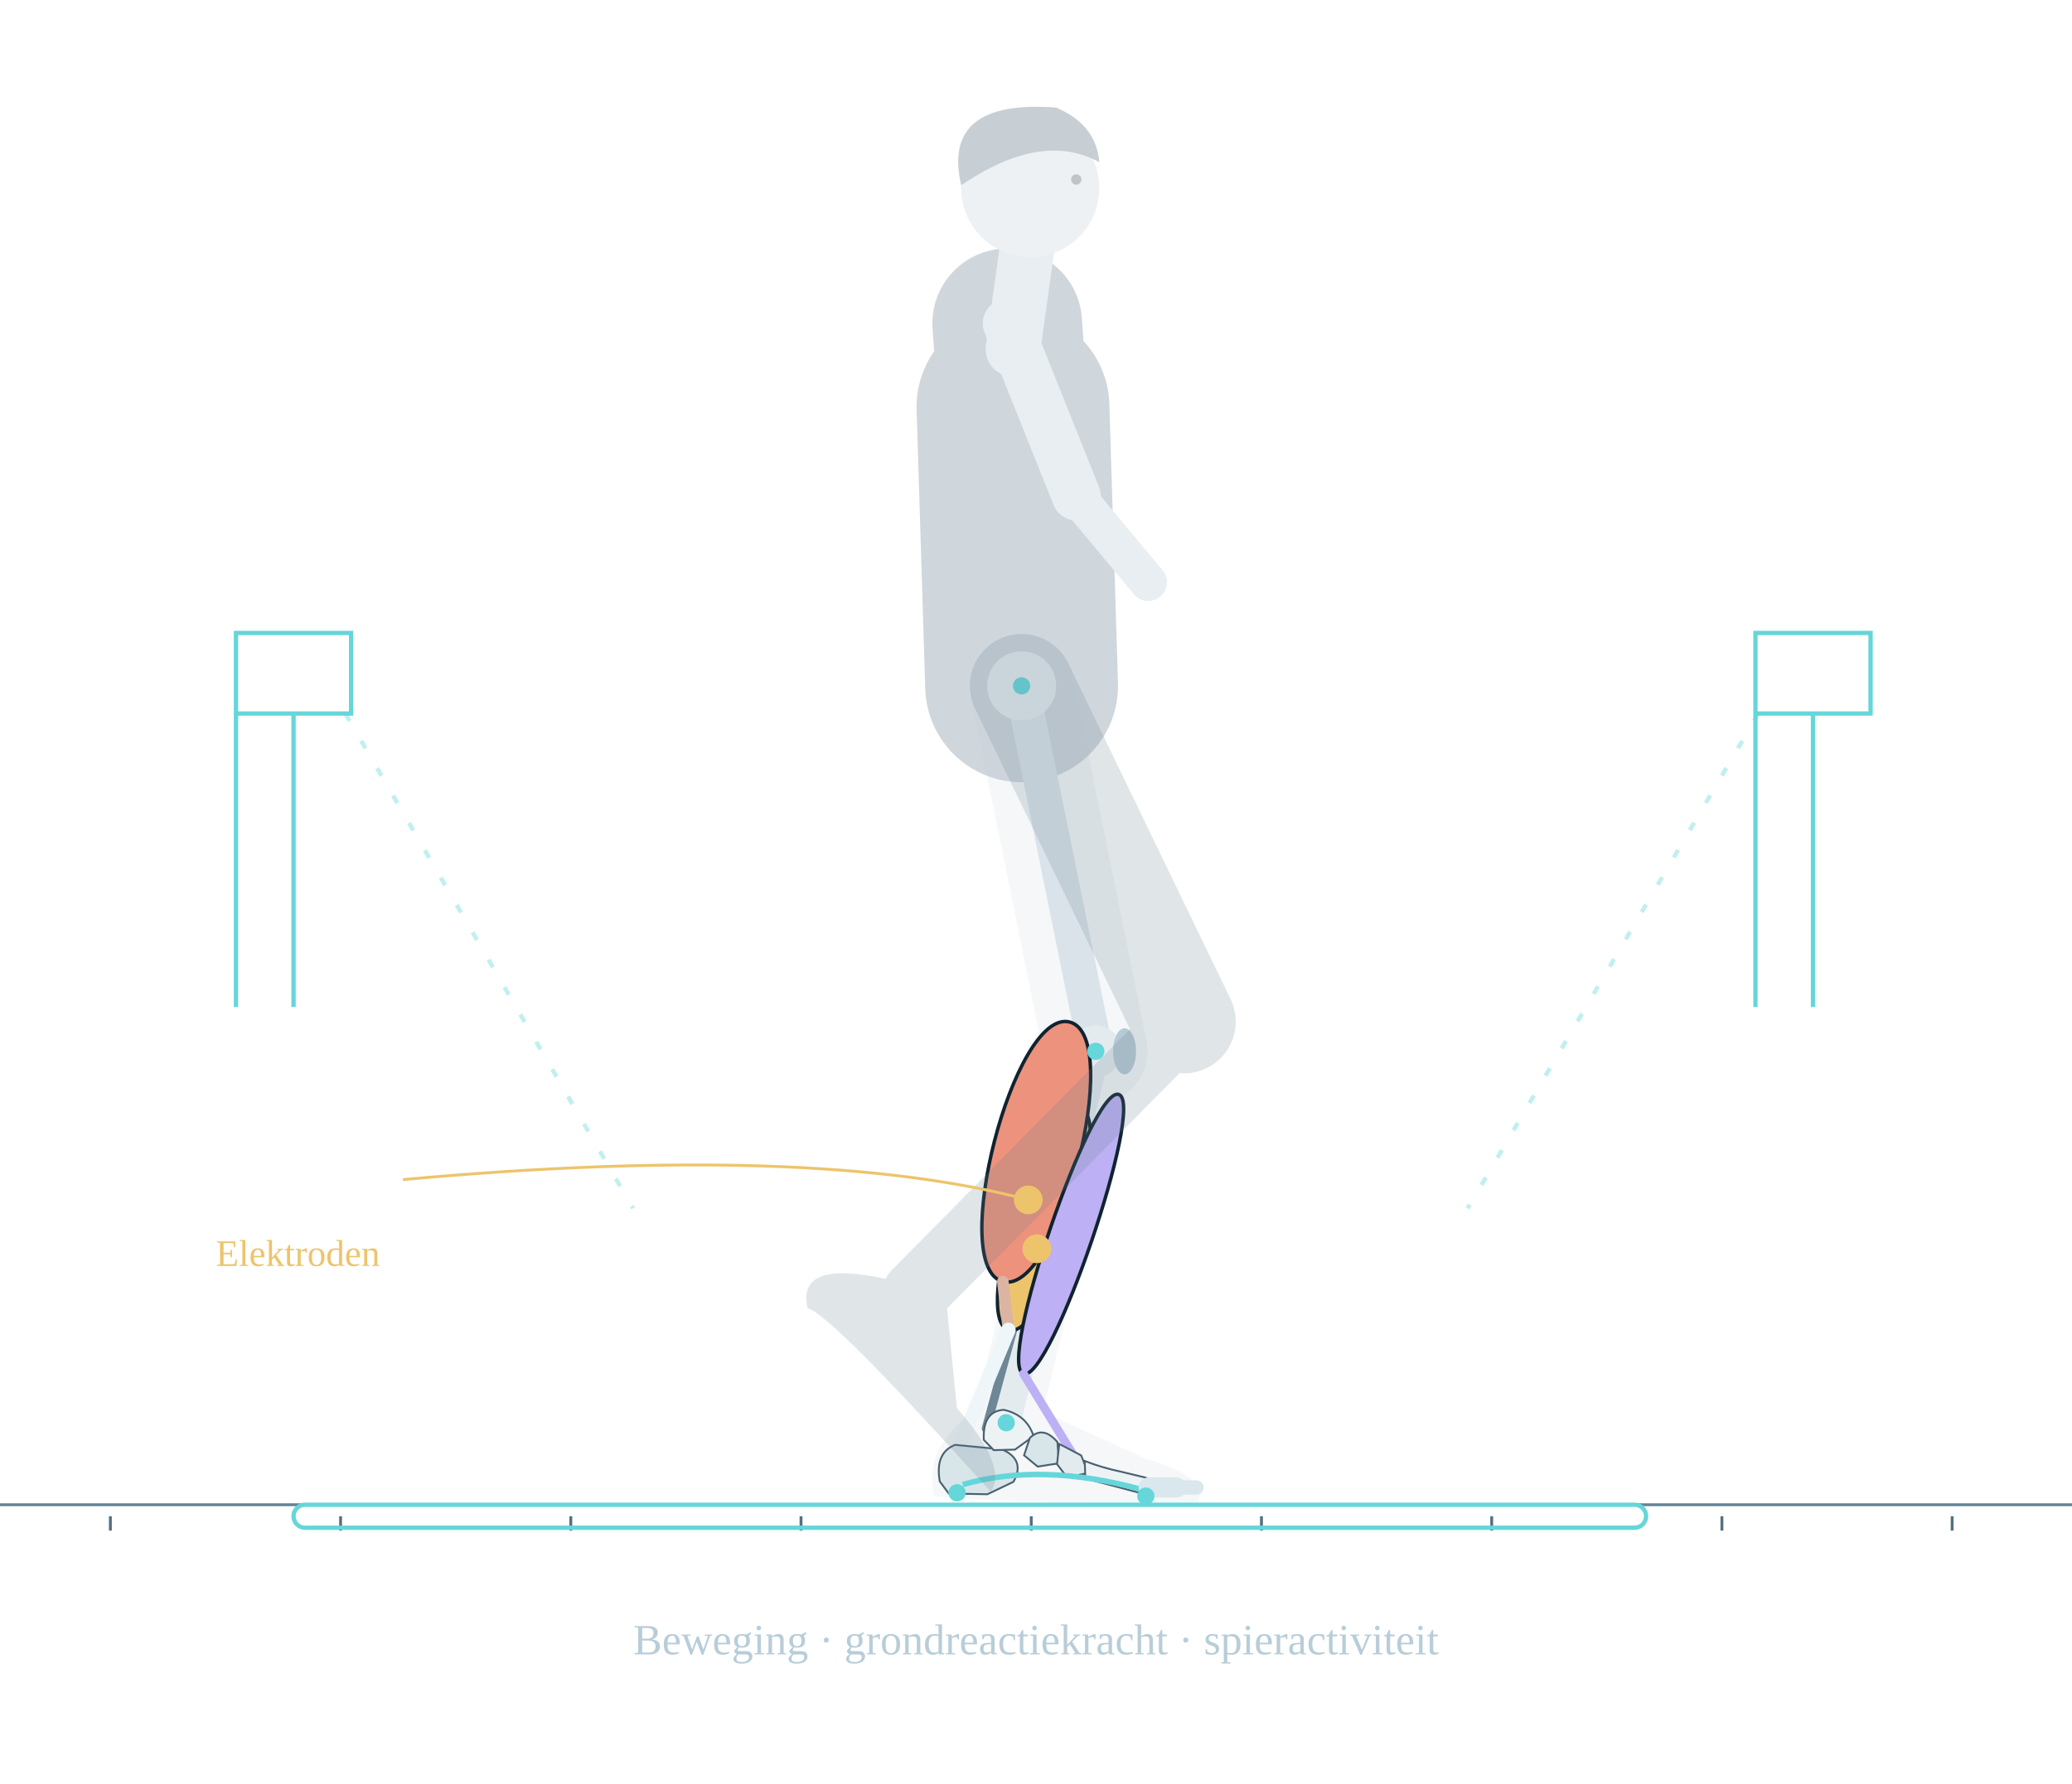
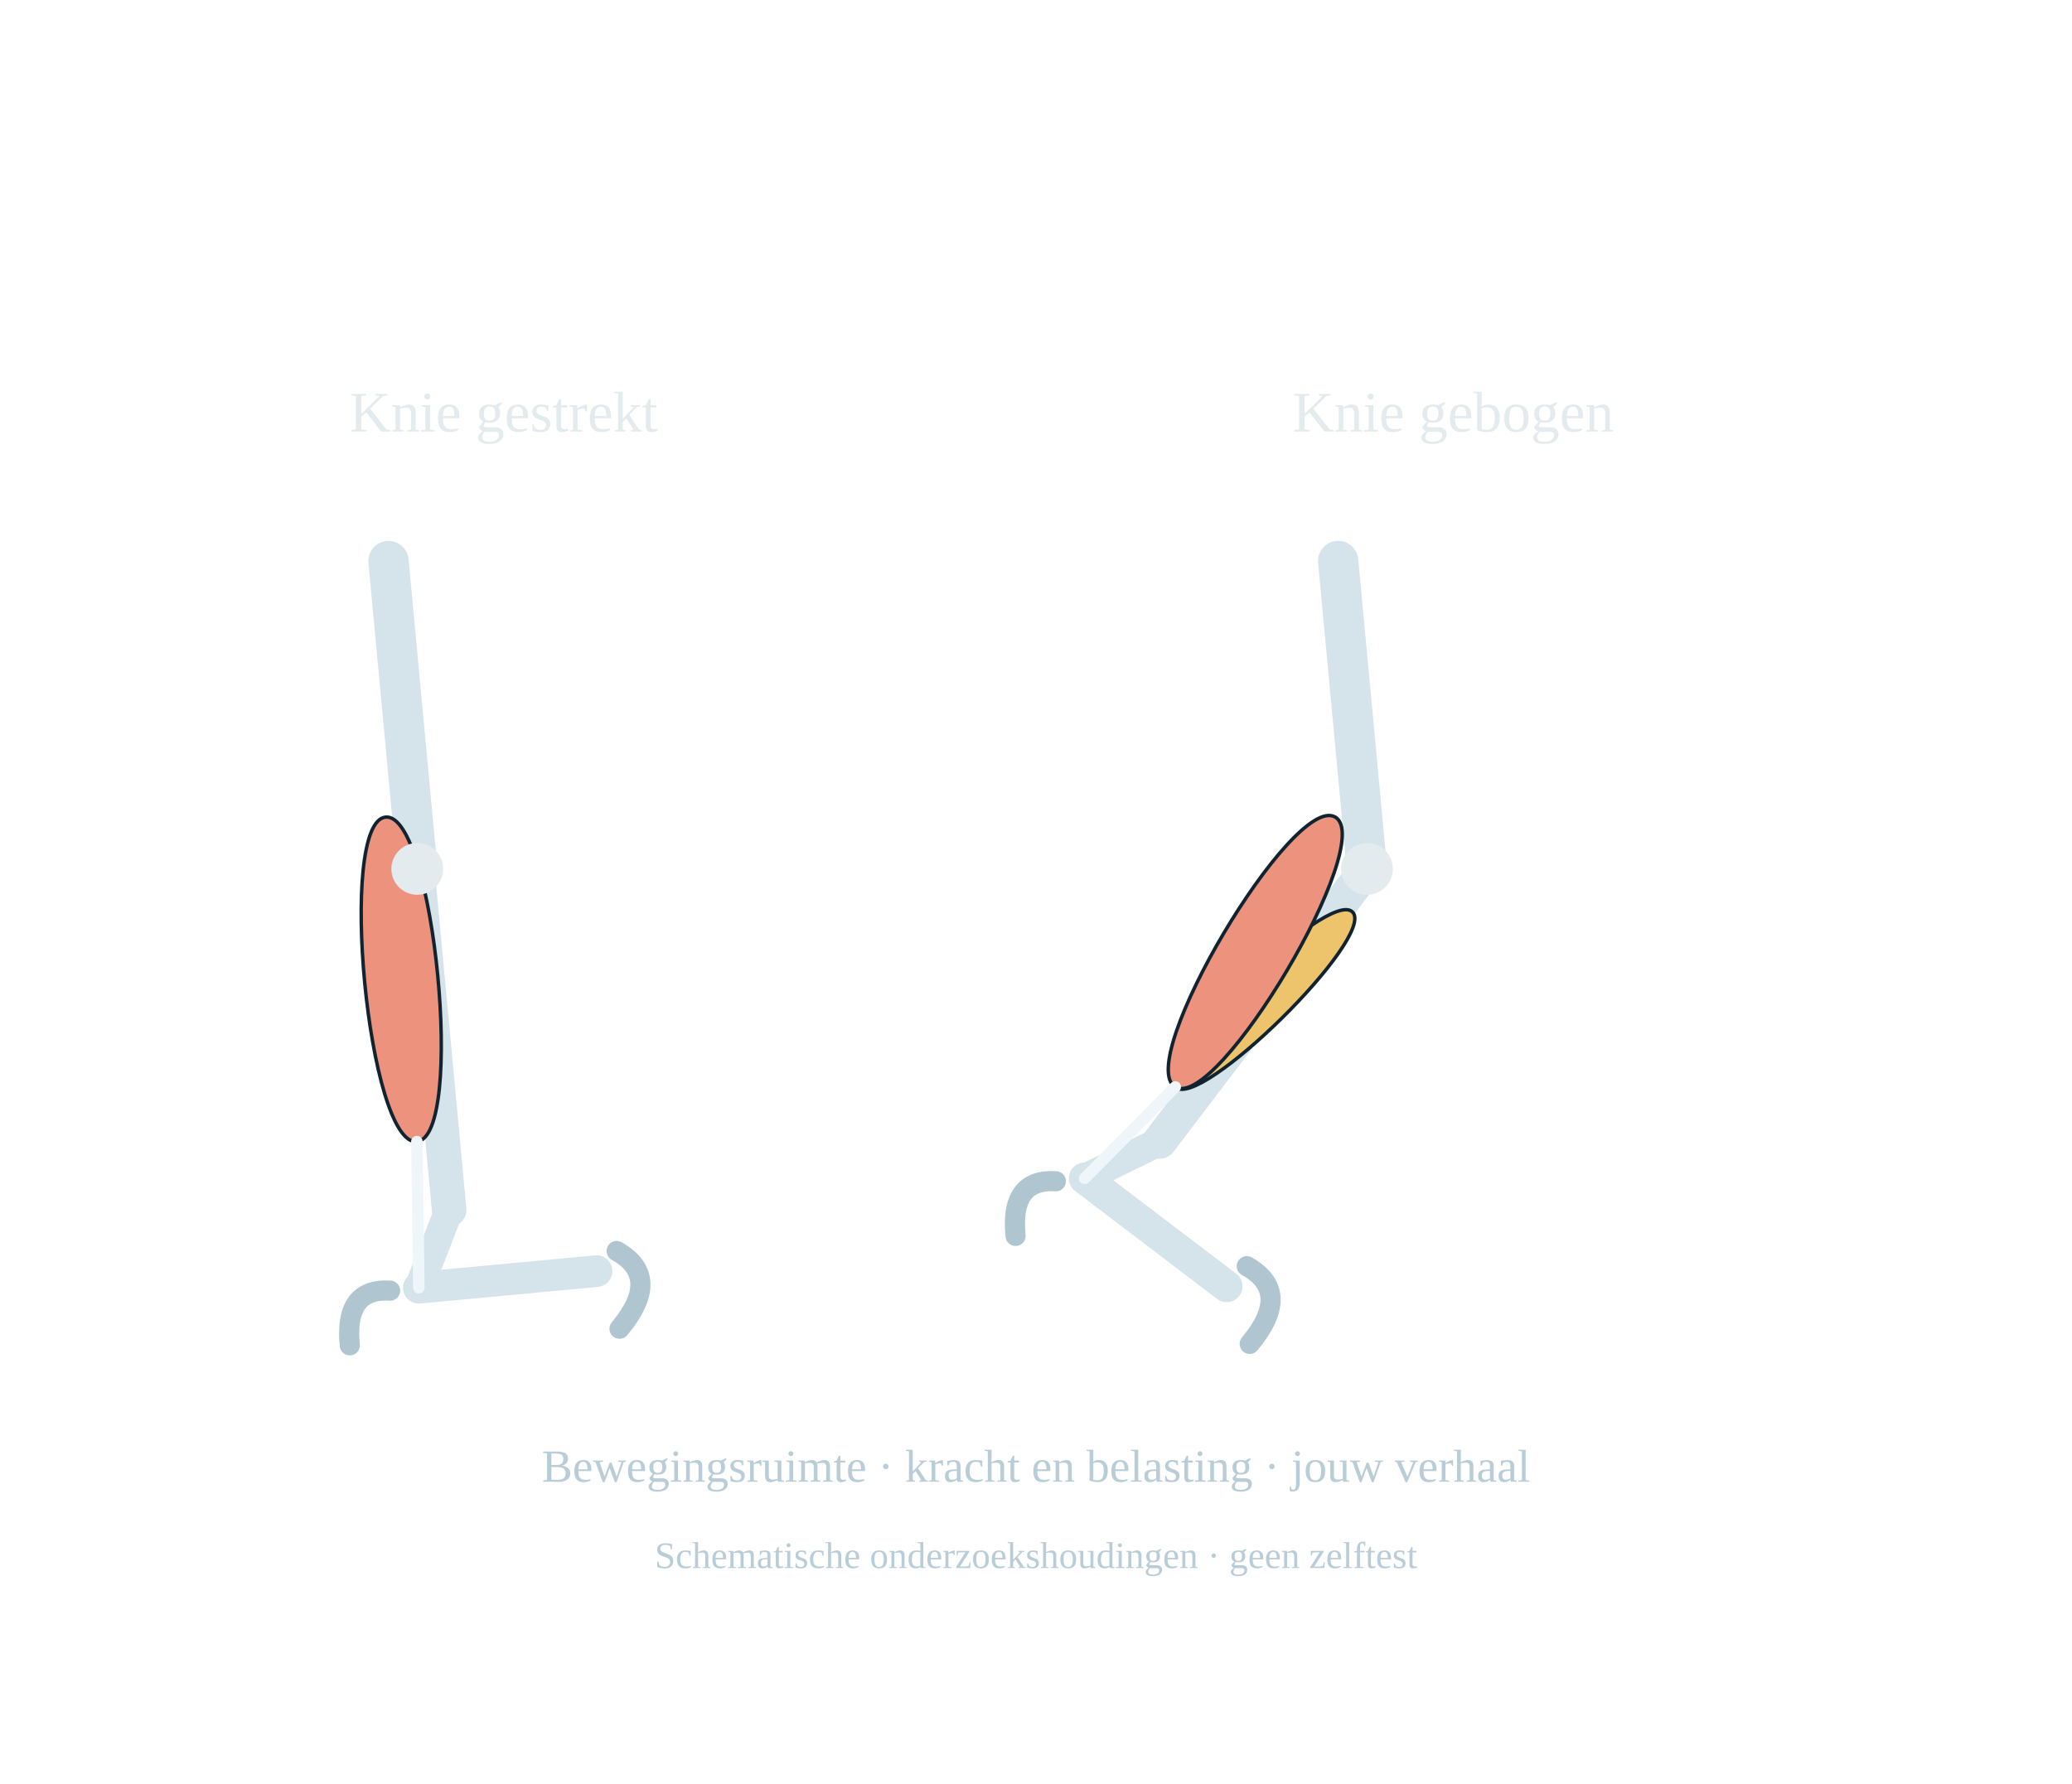
<svg xmlns="http://www.w3.org/2000/svg" viewBox="0 0 720 620" role="img" aria-labelledby="still-5-title">
-   <g transform="">
-     <path d="M-1600,523H2200" stroke="#648396" stroke-width="1" />
-     <path d="M-41.65,527v5" stroke="#537080" />
-     <path d="M38.35,527v5" stroke="#537080" />
-     <path d="M118.35,527v5" stroke="#537080" />
-     <path d="M198.35,527v5" stroke="#537080" />
-     <path d="M278.35,527v5" stroke="#537080" />
-     <path d="M358.35,527v5" stroke="#537080" />
-     <path d="M438.35,527v5" stroke="#537080" />
-     <path d="M518.35,527v5" stroke="#537080" />
-     <path d="M598.35,527v5" stroke="#537080" />
-     <path d="M678.35,527v5" stroke="#537080" />
-     <path d="M758.35,527v5" stroke="#537080" />
-     <path d="M838.35,527v5" stroke="#537080" />
-     <path d="M918.35,527v5" stroke="#537080" />
-     <path d="M998.35,527v5" stroke="#537080" />
-     <path d="M1078.35,527v5" stroke="#537080" />
-     <g opacity="0.28">
-       <path d="M355,238.38L352,141.38" stroke="#526D82" stroke-width="67" stroke-linecap="round" fill="none" />
-       <path d="M352,141.38L350,112.38" stroke="#526D82" stroke-width="52" stroke-linecap="round" fill="none" />
-       <path d="M350,112.38L374,172.38" stroke="#AEC3CD" stroke-width="17" stroke-linecap="round" fill="none" />
-       <path d="M374,172.38L399,202.38" stroke="#AEC3CD" stroke-width="13" stroke-linecap="round" fill="none" />
-       <path d="M352,121.38L358,78.38" stroke="#AEC3CD" stroke-width="19" stroke-linecap="round" fill="none" />
-       <circle cx="358" cy="65.38" r="24" fill="#BDCDD6" />
-       <path d="M334,64.384 Q327,34.384 367,37.384 Q381,43.384 382,56.384 Q362,45.384 334,64.384" fill="#365367" />
-       <circle cx="374" cy="62.38" r="1.8" fill="#142A3A" />
-     </g>
-     <g opacity=".16">
-       <path d="M355,238.38L380.77,365.4" stroke="#BDCDDA" stroke-width="36" stroke-linecap="round" fill="none" />
-       <path d="M380.77,365.4L349.65,494.5" stroke="#BDCDDA" stroke-width="23" stroke-linecap="round" fill="none" />
-       <path d="M339.65,489.5 Q320.57,502.84 324.57,519.84 Q332.57,521.84 415.76,523 Q421.76,514 398.16,507 L359.65,489.5Z" fill="#BDCDDA" />
-     </g>
-     <path d="M355,238.38L380.77,365.4" stroke="#D9E3E9" stroke-width="12" stroke-linecap="round" fill="none" />
-     <circle cx="355" cy="238.38" r="12" fill="#E4EBEF" />
-     <circle cx="380.77" cy="365.4" r="9" fill="#E4EBEF" />
-     <path d="M380.77,365.4L349.65,494.5" stroke="#E4EBEF" stroke-width="10" stroke-linecap="round" fill="none" />
-     <path d="M374.77,378.4L342.65,496.5" stroke="#6E8797" stroke-width="3" stroke-linecap="round" fill="none" />
-     <ellipse cx="390.772" cy="365.395" rx="4" ry="8" fill="#B6CAD5" />
-     <g opacity="1">
-       <path d="M375.1,384.76 C361.76,380.51 337.09,457.97 350.43,462.22 C363.77,466.47 388.44,389.01 375.1,384.76" fill="#EDC46B" stroke="#102330" stroke-width="1.2" />
-       <path d="M371.71,355.23 C352.34,350.25 329.11,440.45 348.48,445.44 C367.84,450.43 391.08,360.22 371.71,355.23" fill="#ED927C" stroke="#102330" stroke-width="1.2" />
-       <path d="M348.48,445.44L350.43,462.22" stroke="#DCB4A2" stroke-width="4" stroke-linecap="round" fill="none" />
-       <path d="M350.43,462.22L330.57,509.84" stroke="#EFF6F9" stroke-width="5" stroke-linecap="round" fill="none" />
-     </g>
-     <g opacity="1">
-       <path d="M388.77,380.4 C379.31,377.17 346.18,474.27 355.65,477.5 C365.11,480.73 398.24,383.62 388.77,380.4" fill="#BDB0F5" stroke="#102330" stroke-width="1.2" />
-       <path d="M355.65,477.5L376.16,511" stroke="#BDB0F5" stroke-width="3" stroke-linecap="round" fill="none" />
-     </g>
-     <g transform="translate(332.57,518.84) rotate(1.031324) scale(.32)">
-       <path d="M-19,-12 Q-25,-43 -3,-52 L48,-48 Q74,-37 61,-13 L33,1 -9,1Z" fill="#D8E6EA" stroke="#49616F" stroke-width="2" />
-       <path d="M28,-58 Q26,-89 49,-91 Q74,-86 82,-63 L62,-48 39,-47Z" fill="#EDF3F5" stroke="#49616F" stroke-width="2" />
-       <path d="M78,-61 Q92,-75 108,-57 L110,-34 87,-30 72,-42Z" fill="#D8E6EA" stroke="#49616F" stroke-width="2" />
-       <path d="M110,-55 L134,-43 142,-24 119,-19 108,-33Z" fill="#E4EBEF" stroke="#49616F" stroke-width="2" />
-       <path d="M138,-37 Q157,-30 178,-26 L205,-20 Q217,-10 204,-2 L180,-8 139,-18Z" fill="#EDF3F5" stroke="#49616F" stroke-width="2" />
-       <path d="M6,-9 Q91,-35 201,-7" fill="none" stroke="#65D6DA" stroke-width="6" opacity="1" />
-     </g>
-     <path d="M399.16,517L408.72,517" stroke="#DAE7EC" stroke-width="7" stroke-linecap="round" fill="none" />
-     <path d="M410.72,517L415.76,517" stroke="#DAE7EC" stroke-width="5" stroke-linecap="round" fill="none" />
-     <circle cx="355" cy="238.38" r="3" fill="#65D6DA" />
-     <circle cx="380.77" cy="365.4" r="3" fill="#65D6DA" />
-     <circle cx="349.65" cy="494.5" r="3" fill="#65D6DA" />
-     <circle cx="332.57" cy="518.84" r="3" fill="#65D6DA" />
-     <circle cx="398.16" cy="520" r="3" fill="#65D6DA" />
-     <g opacity="0.2">
-       <path d="M355,238.38L411.4,355.07" stroke="#637B8C" stroke-width="36" stroke-linecap="round" fill="none" />
-       <path d="M411.4,355.07L318.08,449.55" stroke="#637B8C" stroke-width="23" stroke-linecap="round" fill="none" />
-       <path d="M308.08,444.55 Q276.63,437.66 280.63,454.66 Q288.63,456.66 344.29,518.51 Q350.29,509.51 332.51,489.42 L328.08,444.55Z" fill="#637B8C" />
-     </g>
+   <g>
+     <text x="175" y="150" text-anchor="middle" fill="#E4EBEF" font-size="20">Knie gestrekt</text>
+     <path d="M135,195L145,302" stroke="#D5E3EA" stroke-width="14" stroke-linecap="round" fill="none" />
+     <path d="M145,302L156.07,420.48" stroke="#D5E3EA" stroke-width="12" stroke-linecap="round" fill="none" />
+     <path d="M145.55,447.58L207.28,441.81" stroke="#D5E3EA" stroke-width="11" stroke-linecap="round" fill="none" />
+     <path d="M156.07,420.48L145.55,447.58" stroke="#D5E3EA" stroke-width="10" stroke-linecap="round" fill="none" />
+     <path d="M140,317 C128.02,317.73 132.88,397.52 144.86,396.79 C156.84,396.06 151.98,316.27 140,317" fill="#EDC46B" stroke="#102330" stroke-width="1.2" />
+     <path d="M134,284 C117.08,285.63 127.94,398.42 144.86,396.79 C161.78,395.16 150.92,282.37 134,284" fill="#ED927C" stroke="#102330" stroke-width="1.2" />
+     <path d="M144.86,396.79L145.55,447.58" stroke="#EFF6F9" stroke-width="4" stroke-linecap="round" fill="none" />
+     <circle cx="145" cy="302" r="9" fill="#E4EBEF" />
+     <path d="M121.549,467.581q-2,-20 14,-19 M215.28,461.811q15,-18 -1,-27" stroke="#AFC5D0" stroke-width="7" stroke-linecap="round" fill="none" />
  </g>
-   <g stroke="#65D6DA" fill="none" stroke-width="1.5">
-     <g opacity="1">
-       <path d="M82,350V220h40v28H82m20,0V350 M610,350V220h40v28h-40m20,0V350" />
-       <path d="M120,248L220,420 M611,248L510,420" stroke-dasharray="3 8" opacity=".4" />
-     </g>
-     <rect opacity="1" x="102" y="523" width="470" height="8" rx="4" />
+   <g>
+     <text x="505" y="150" text-anchor="middle" fill="#E4EBEF" font-size="20">Knie gebogen</text>
+     <path d="M465,195L475,302" stroke="#D5E3EA" stroke-width="14" stroke-linecap="round" fill="none" />
+     <path d="M475,302L402.98,396.73" stroke="#D5E3EA" stroke-width="12" stroke-linecap="round" fill="none" />
+     <path d="M376.9,409.56L426.26,447.09" stroke="#D5E3EA" stroke-width="11" stroke-linecap="round" fill="none" />
+     <path d="M402.98,396.73L376.9,409.56" stroke="#D5E3EA" stroke-width="10" stroke-linecap="round" fill="none" />
+     <path d="M470,317 C461.57,308.46 399.96,369.24 408.39,377.79 C416.81,386.33 478.43,325.54 470,317" fill="#EDC46B" stroke="#102330" stroke-width="1.2" />
+     <path d="M464,284 C449.38,275.33 393.76,369.12 408.39,377.79 C423.01,386.46 478.62,292.67 464,284" fill="#ED927C" stroke="#102330" stroke-width="1.2" />
+     <path d="M408.39,377.79L376.9,409.56" stroke="#EFF6F9" stroke-width="4" stroke-linecap="round" fill="none" />
+     <circle cx="475" cy="302" r="9" fill="#E4EBEF" />
+     <path d="M352.899,429.565q-2,-20 14,-19 M434.256,467.086q15,-18 -1,-27" stroke="#AFC5D0" stroke-width="7" stroke-linecap="round" fill="none" />
  </g>
-   <g opacity="1">
-     <circle cx="357.32" cy="417.04" r="5" fill="#EDC46B" />
-     <circle cx="360.32" cy="434.04" r="5" fill="#EDC46B" />
-     <path d="M357.32,417.04Q282.323,397.036 140,410" stroke="#EDC46B" fill="none" />
-     <text x="75" y="440" fill="#EDC46B" font-size="13">Elektroden</text>
-   </g>
-   <text x="360" y="575" text-anchor="middle" fill="#B8CDD8" font-size="15">Beweging · grondreactiekracht · spieractiviteit</text>
+   <text x="360" y="515" text-anchor="middle" fill="#B8CDD8" font-size="16">Bewegingsruimte · kracht en belasting · jouw verhaal</text>
+   <text x="360" y="545" text-anchor="middle" fill="#B8CDD8" font-size="13">Schematische onderzoekshoudingen · geen zelftest</text>
</svg>
